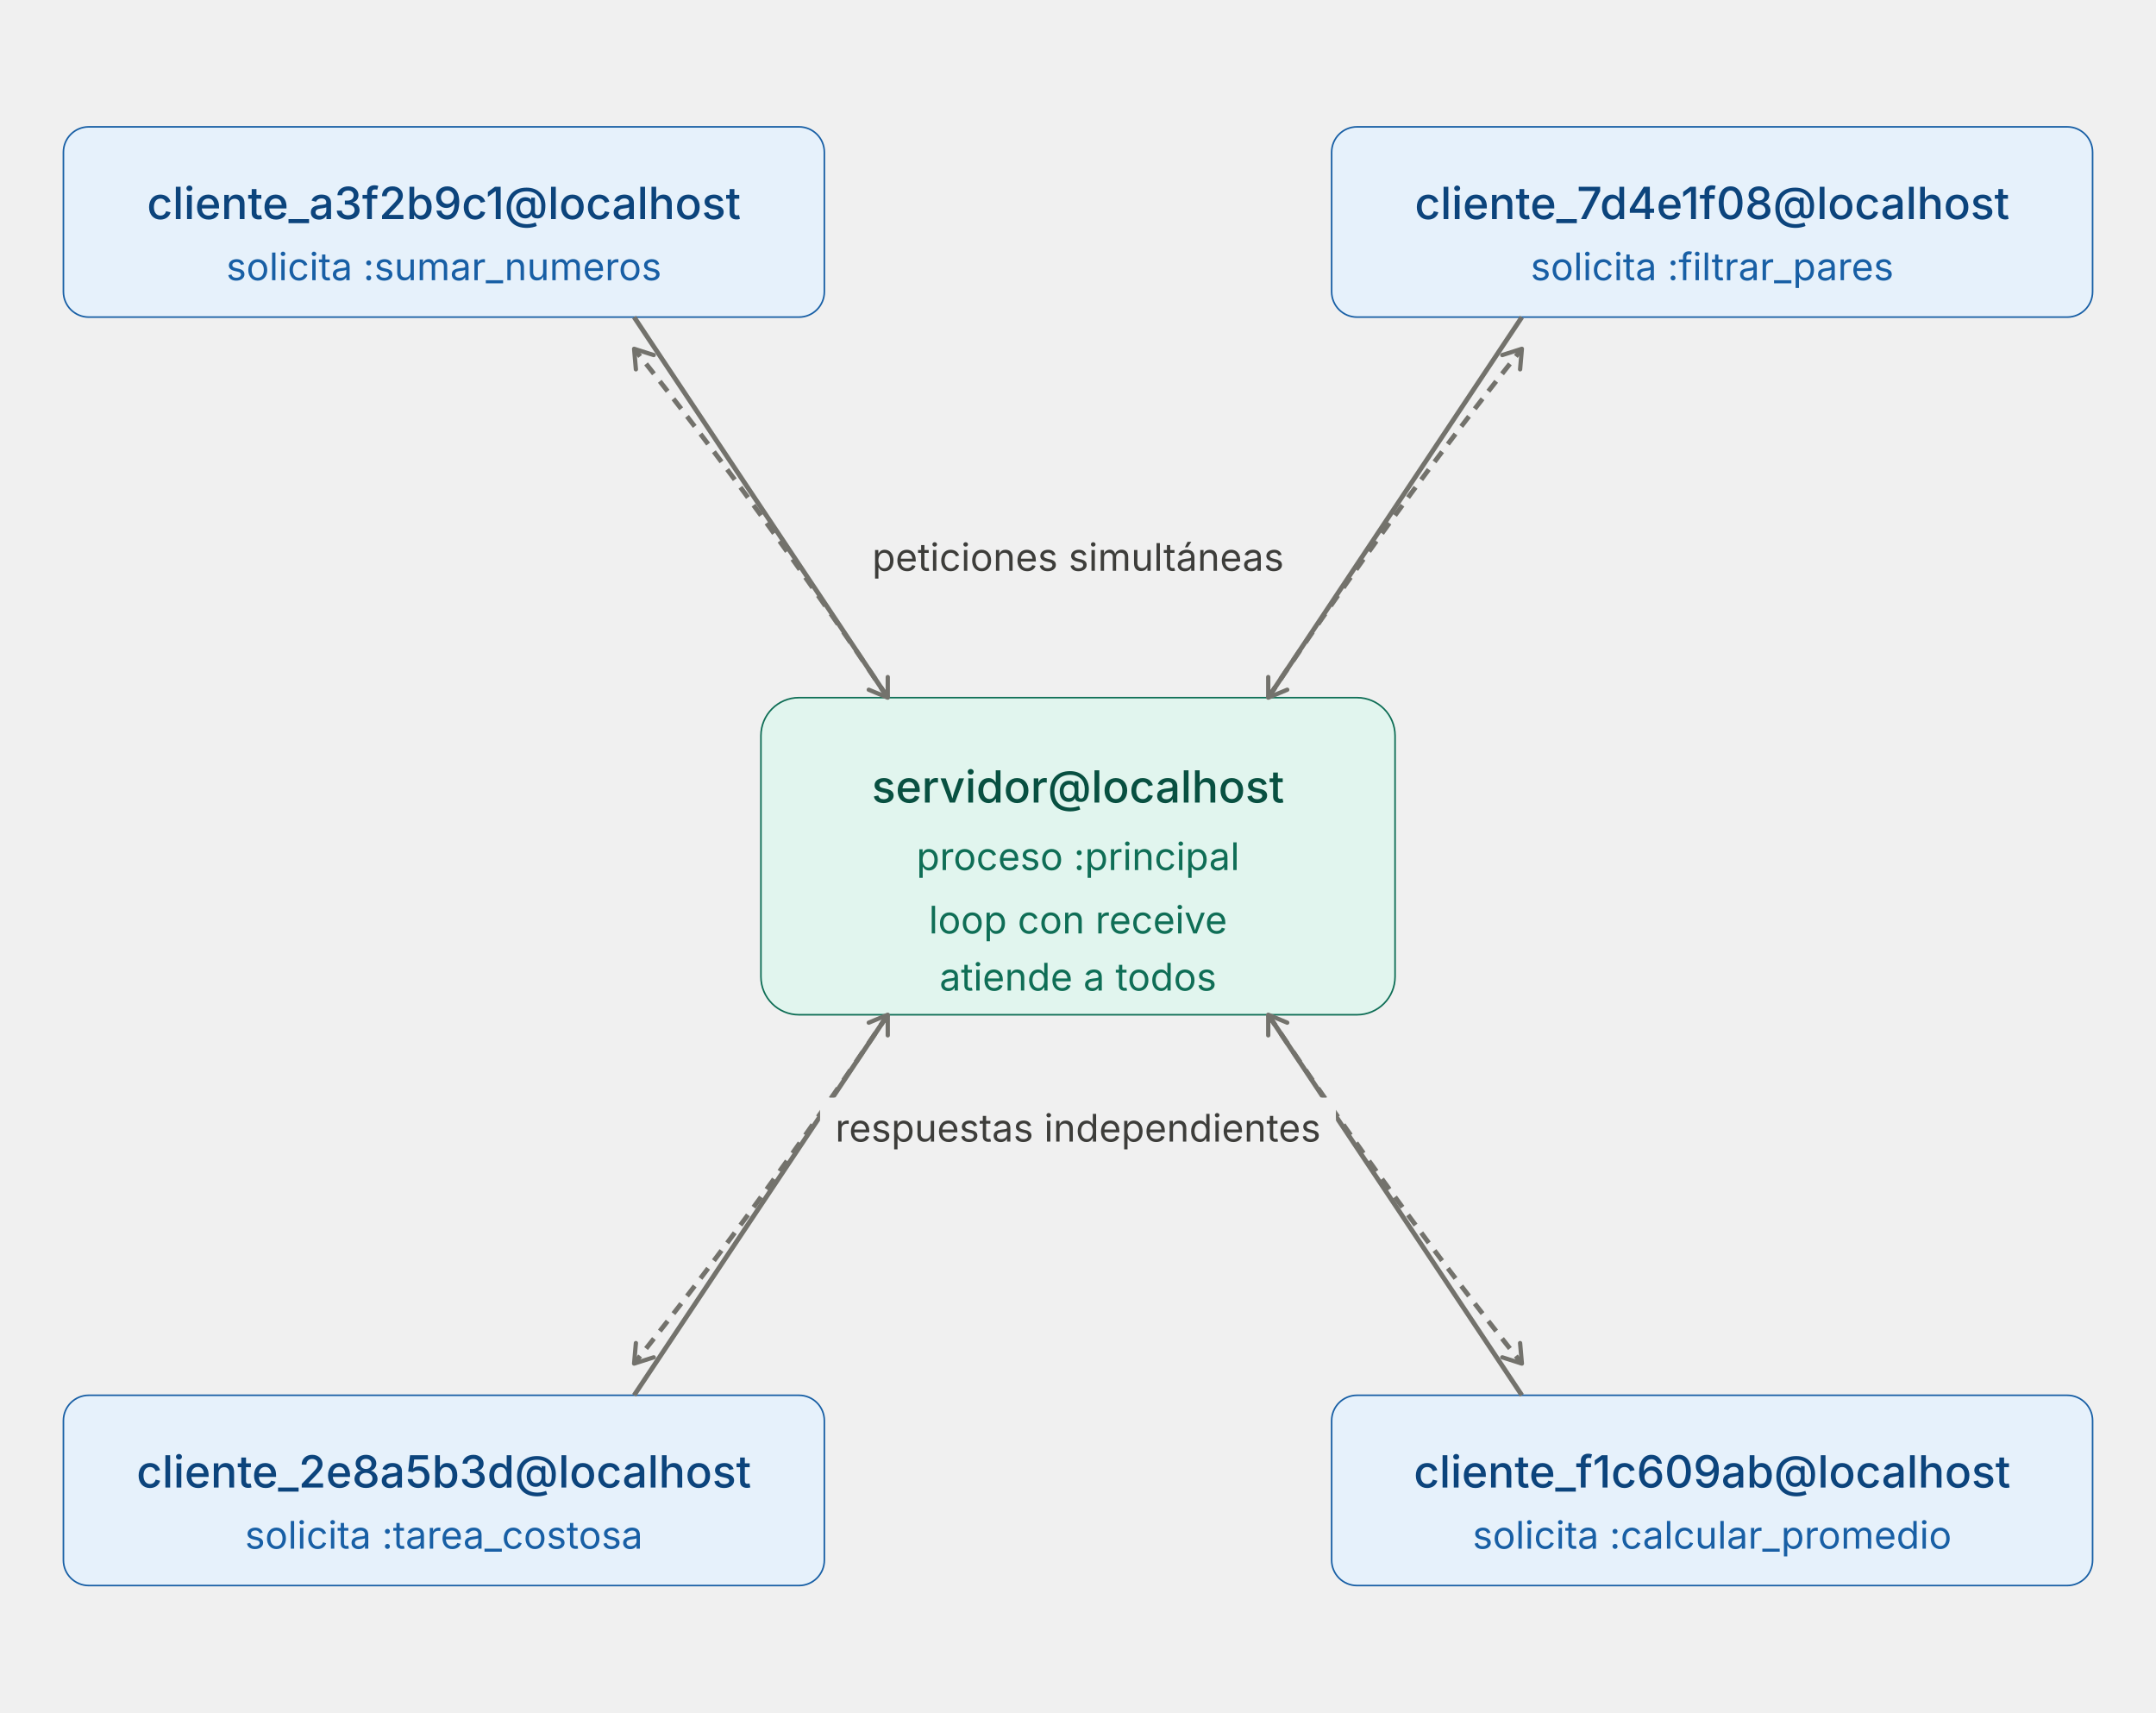
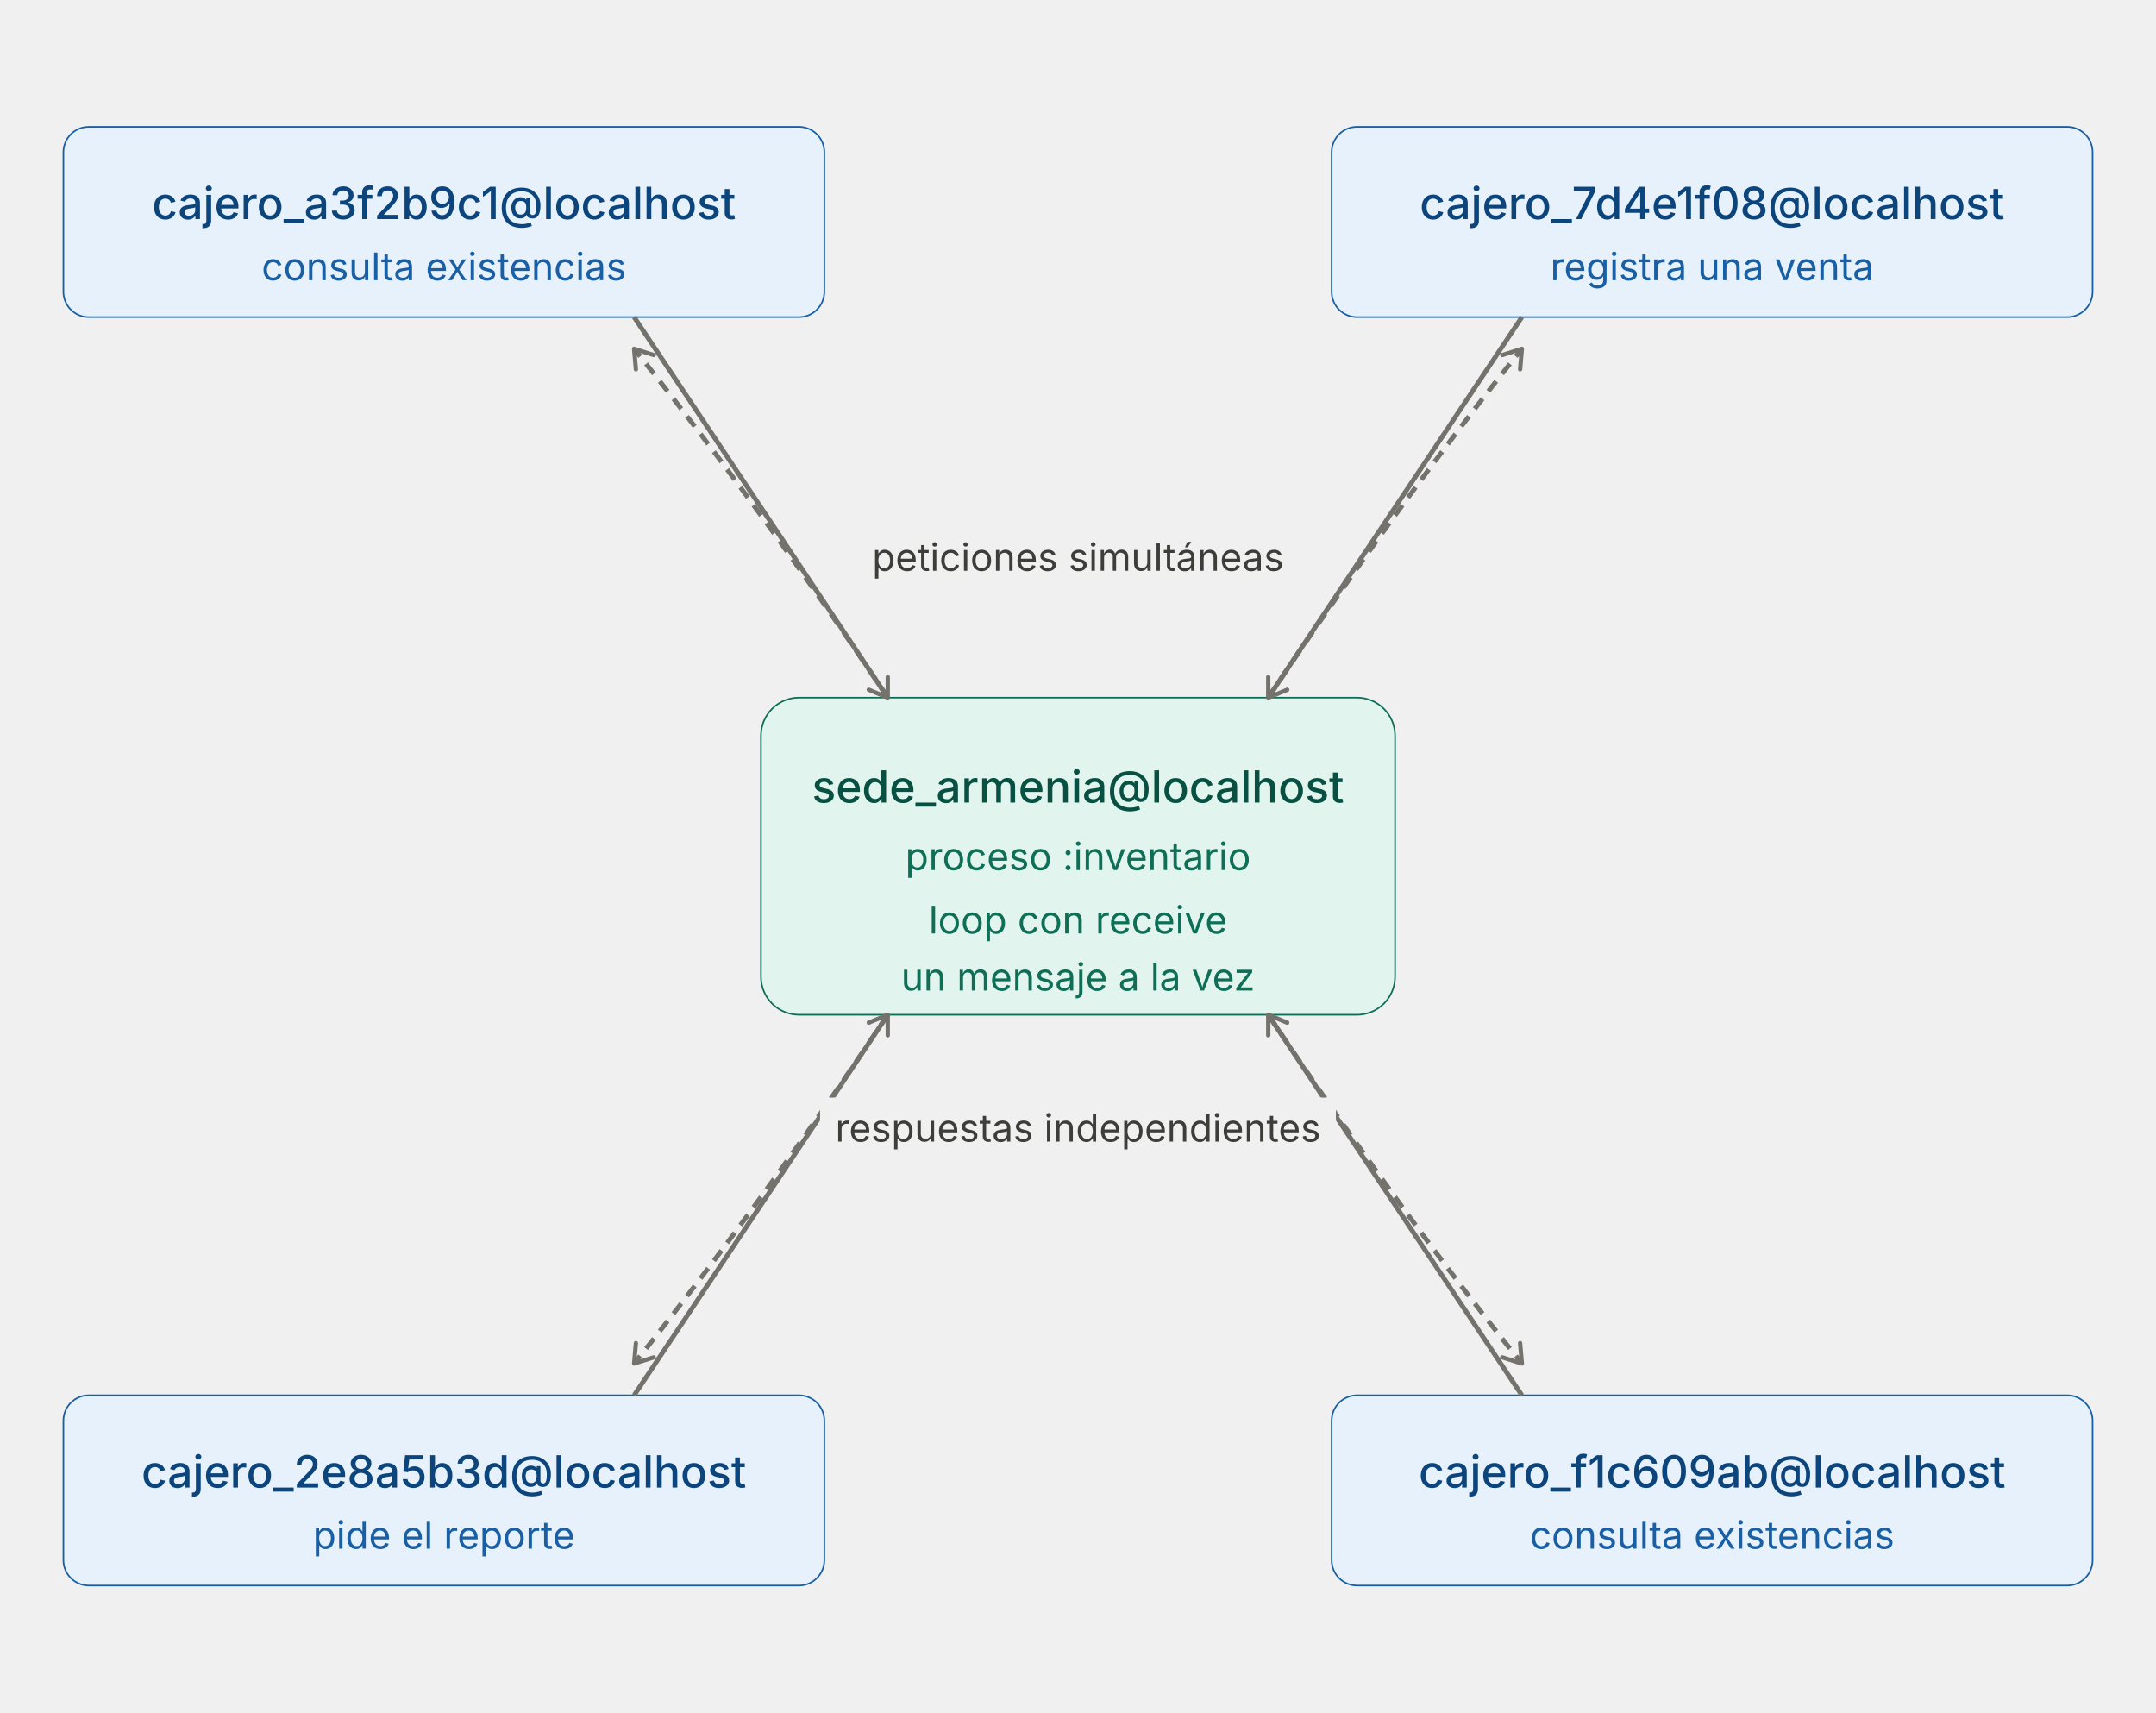
<svg xmlns="http://www.w3.org/2000/svg" width="100%" viewBox="0 0 680 540" role="img" style="">
  <defs>
    <marker id="arrow" viewBox="0 0 10 10" refX="8" refY="5" markerWidth="6" markerHeight="6" orient="auto-start-reverse">
      <path d="M2 1L8 5L2 9" fill="none" stroke="context-stroke" stroke-width="1.5" stroke-linecap="round" stroke-linejoin="round" />
    </marker>
    <mask id="imagine-text-gaps-eskhwv" maskUnits="userSpaceOnUse">
      <rect x="0" y="0" width="680" height="540" fill="white" />
-       <rect x="271.578" y="237.234" width="136.844" height="21.516" fill="black" rx="2" />
-       <rect x="285.75" y="260.484" width="108.5" height="19.016" fill="black" rx="2" />
+       <rect x="256.373" y="237.234" width="167.253" height="21.516" fill="black" rx="2" />
+       <rect x="282.736" y="260.484" width="114.528" height="19.016" fill="black" rx="2" />
      <rect x="289.797" y="280.484" width="100.406" height="19.016" fill="black" rx="2" />
-       <rect x="292.312" y="298.484" width="95.375" height="19.016" fill="black" rx="2" />
-       <rect x="42.969" y="53.234" width="194.062" height="21.531" fill="black" rx="2" />
-       <rect x="67.719" y="74.484" width="144.562" height="19.031" fill="black" rx="2" />
-       <rect x="442.406" y="53.234" width="195.188" height="21.531" fill="black" rx="2" />
-       <rect x="477.969" y="74.484" width="124.062" height="19.031" fill="black" rx="2" />
-       <rect x="40.156" y="453.25" width="199.688" height="21.516" fill="black" rx="2" />
-       <rect x="72.875" y="474.484" width="134.25" height="19.016" fill="black" rx="2" />
-       <rect x="442.766" y="453.25" width="194.469" height="21.516" fill="black" rx="2" />
-       <rect x="460.859" y="474.484" width="158.281" height="19.016" fill="black" rx="2" />
+       <rect x="279.596" y="298.484" width="120.808" height="19.016" fill="black" rx="2" />
+       <rect x="46.701" y="53.234" width="186.599" height="21.531" fill="black" rx="2" />
+       <rect x="77.147" y="74.484" width="125.707" height="19.031" fill="black" rx="2" />
+       <rect x="446.160" y="53.234" width="187.680" height="21.531" fill="black" rx="2" />
+       <rect x="491.454" y="74.484" width="97.092" height="19.031" fill="black" rx="2" />
+       <rect x="43.996" y="453.25" width="192.007" height="21.516" fill="black" rx="2" />
+       <rect x="96.223" y="474.484" width="87.554" height="19.016" fill="black" rx="2" />
+       <rect x="446.505" y="453.25" width="186.989" height="21.516" fill="black" rx="2" />
+       <rect x="481.377" y="474.484" width="117.245" height="19.016" fill="black" rx="2" />
      <rect x="270.969" y="166.078" width="138.062" height="19.016" fill="black" rx="2" />
      <rect x="258.641" y="346.078" width="162.719" height="19.016" fill="black" rx="2" />
    </mask>
  </defs>
  <g style="fill:rgb(0, 0, 0);stroke:none;color:rgb(0, 0, 0);stroke-width:1px;stroke-linecap:butt;stroke-linejoin:miter;opacity:1;font-family:&quot;Anthropic Sans&quot;, -apple-system, BlinkMacSystemFont, &quot;Segoe UI&quot;, sans-serif;font-size:16px;font-weight:400;text-anchor:start;dominant-baseline:auto">
    <rect x="240" y="220" width="200" height="100" rx="12" stroke-width="0.5" style="fill:rgb(225, 245, 238);stroke:rgb(15, 110, 86);color:rgb(0, 0, 0);stroke-width:0.5px;stroke-linecap:butt;stroke-linejoin:miter;opacity:1;font-family:&quot;Anthropic Sans&quot;, -apple-system, BlinkMacSystemFont, &quot;Segoe UI&quot;, sans-serif;font-size:16px;font-weight:400;text-anchor:start;dominant-baseline:auto" />
-     <text x="340" y="248" text-anchor="middle" dominant-baseline="central" style="fill:rgb(8, 80, 65);stroke:none;color:rgb(0, 0, 0);stroke-width:1px;stroke-linecap:butt;stroke-linejoin:miter;opacity:1;font-family:&quot;Anthropic Sans&quot;, -apple-system, BlinkMacSystemFont, &quot;Segoe UI&quot;, sans-serif;font-size:14px;font-weight:500;text-anchor:middle;dominant-baseline:central">servidor@localhost</text>
-     <text x="340" y="270" text-anchor="middle" dominant-baseline="central" style="fill:rgb(15, 110, 86);stroke:none;color:rgb(0, 0, 0);stroke-width:1px;stroke-linecap:butt;stroke-linejoin:miter;opacity:1;font-family:&quot;Anthropic Sans&quot;, -apple-system, BlinkMacSystemFont, &quot;Segoe UI&quot;, sans-serif;font-size:12px;font-weight:400;text-anchor:middle;dominant-baseline:central">proceso :principal</text>
+     <text x="340" y="248" text-anchor="middle" dominant-baseline="central" style="fill:rgb(8, 80, 65);stroke:none;color:rgb(0, 0, 0);stroke-width:1px;stroke-linecap:butt;stroke-linejoin:miter;opacity:1;font-family:&quot;Anthropic Sans&quot;, -apple-system, BlinkMacSystemFont, &quot;Segoe UI&quot;, sans-serif;font-size:14px;font-weight:500;text-anchor:middle;dominant-baseline:central">sede_armenia@localhost</text>
+     <text x="340" y="270" text-anchor="middle" dominant-baseline="central" style="fill:rgb(15, 110, 86);stroke:none;color:rgb(0, 0, 0);stroke-width:1px;stroke-linecap:butt;stroke-linejoin:miter;opacity:1;font-family:&quot;Anthropic Sans&quot;, -apple-system, BlinkMacSystemFont, &quot;Segoe UI&quot;, sans-serif;font-size:12px;font-weight:400;text-anchor:middle;dominant-baseline:central">proceso :inventario</text>
    <text x="340" y="290" text-anchor="middle" dominant-baseline="central" style="fill:rgb(15, 110, 86);stroke:none;color:rgb(0, 0, 0);stroke-width:1px;stroke-linecap:butt;stroke-linejoin:miter;opacity:1;font-family:&quot;Anthropic Sans&quot;, -apple-system, BlinkMacSystemFont, &quot;Segoe UI&quot;, sans-serif;font-size:12px;font-weight:400;text-anchor:middle;dominant-baseline:central">loop con receive</text>
-     <text x="340" y="308" text-anchor="middle" dominant-baseline="central" style="fill:rgb(15, 110, 86);stroke:none;color:rgb(0, 0, 0);stroke-width:1px;stroke-linecap:butt;stroke-linejoin:miter;opacity:1;font-family:&quot;Anthropic Sans&quot;, -apple-system, BlinkMacSystemFont, &quot;Segoe UI&quot;, sans-serif;font-size:12px;font-weight:400;text-anchor:middle;dominant-baseline:central">atiende a todos</text>
+     <text x="340" y="308" text-anchor="middle" dominant-baseline="central" style="fill:rgb(15, 110, 86);stroke:none;color:rgb(0, 0, 0);stroke-width:1px;stroke-linecap:butt;stroke-linejoin:miter;opacity:1;font-family:&quot;Anthropic Sans&quot;, -apple-system, BlinkMacSystemFont, &quot;Segoe UI&quot;, sans-serif;font-size:12px;font-weight:400;text-anchor:middle;dominant-baseline:central">un mensaje a la vez</text>
  </g>
  <g style="fill:rgb(0, 0, 0);stroke:none;color:rgb(0, 0, 0);stroke-width:1px;stroke-linecap:butt;stroke-linejoin:miter;opacity:1;font-family:&quot;Anthropic Sans&quot;, -apple-system, BlinkMacSystemFont, &quot;Segoe UI&quot;, sans-serif;font-size:16px;font-weight:400;text-anchor:start;dominant-baseline:auto">
    <rect x="20" y="40" width="240" height="60" rx="8" stroke-width="0.5" style="fill:rgb(230, 241, 251);stroke:rgb(24, 95, 165);color:rgb(0, 0, 0);stroke-width:0.5px;stroke-linecap:butt;stroke-linejoin:miter;opacity:1;font-family:&quot;Anthropic Sans&quot;, -apple-system, BlinkMacSystemFont, &quot;Segoe UI&quot;, sans-serif;font-size:16px;font-weight:400;text-anchor:start;dominant-baseline:auto" />
-     <text x="140" y="64" text-anchor="middle" dominant-baseline="central" style="fill:rgb(12, 68, 124);stroke:none;color:rgb(0, 0, 0);stroke-width:1px;stroke-linecap:butt;stroke-linejoin:miter;opacity:1;font-family:&quot;Anthropic Sans&quot;, -apple-system, BlinkMacSystemFont, &quot;Segoe UI&quot;, sans-serif;font-size:14px;font-weight:500;text-anchor:middle;dominant-baseline:central">cliente_a3f2b9c1@localhost</text>
-     <text x="140" y="84" text-anchor="middle" dominant-baseline="central" style="fill:rgb(24, 95, 165);stroke:none;color:rgb(0, 0, 0);stroke-width:1px;stroke-linecap:butt;stroke-linejoin:miter;opacity:1;font-family:&quot;Anthropic Sans&quot;, -apple-system, BlinkMacSystemFont, &quot;Segoe UI&quot;, sans-serif;font-size:12px;font-weight:400;text-anchor:middle;dominant-baseline:central">solicita :sumar_numeros</text>
+     <text x="140" y="64" text-anchor="middle" dominant-baseline="central" style="fill:rgb(12, 68, 124);stroke:none;color:rgb(0, 0, 0);stroke-width:1px;stroke-linecap:butt;stroke-linejoin:miter;opacity:1;font-family:&quot;Anthropic Sans&quot;, -apple-system, BlinkMacSystemFont, &quot;Segoe UI&quot;, sans-serif;font-size:14px;font-weight:500;text-anchor:middle;dominant-baseline:central">cajero_a3f2b9c1@localhost</text>
+     <text x="140" y="84" text-anchor="middle" dominant-baseline="central" style="fill:rgb(24, 95, 165);stroke:none;color:rgb(0, 0, 0);stroke-width:1px;stroke-linecap:butt;stroke-linejoin:miter;opacity:1;font-family:&quot;Anthropic Sans&quot;, -apple-system, BlinkMacSystemFont, &quot;Segoe UI&quot;, sans-serif;font-size:12px;font-weight:400;text-anchor:middle;dominant-baseline:central">consulta existencias</text>
  </g>
  <g style="fill:rgb(0, 0, 0);stroke:none;color:rgb(0, 0, 0);stroke-width:1px;stroke-linecap:butt;stroke-linejoin:miter;opacity:1;font-family:&quot;Anthropic Sans&quot;, -apple-system, BlinkMacSystemFont, &quot;Segoe UI&quot;, sans-serif;font-size:16px;font-weight:400;text-anchor:start;dominant-baseline:auto">
    <rect x="420" y="40" width="240" height="60" rx="8" stroke-width="0.5" style="fill:rgb(230, 241, 251);stroke:rgb(24, 95, 165);color:rgb(0, 0, 0);stroke-width:0.5px;stroke-linecap:butt;stroke-linejoin:miter;opacity:1;font-family:&quot;Anthropic Sans&quot;, -apple-system, BlinkMacSystemFont, &quot;Segoe UI&quot;, sans-serif;font-size:16px;font-weight:400;text-anchor:start;dominant-baseline:auto" />
-     <text x="540" y="64" text-anchor="middle" dominant-baseline="central" style="fill:rgb(12, 68, 124);stroke:none;color:rgb(0, 0, 0);stroke-width:1px;stroke-linecap:butt;stroke-linejoin:miter;opacity:1;font-family:&quot;Anthropic Sans&quot;, -apple-system, BlinkMacSystemFont, &quot;Segoe UI&quot;, sans-serif;font-size:14px;font-weight:500;text-anchor:middle;dominant-baseline:central">cliente_7d4e1f08@localhost</text>
-     <text x="540" y="84" text-anchor="middle" dominant-baseline="central" style="fill:rgb(24, 95, 165);stroke:none;color:rgb(0, 0, 0);stroke-width:1px;stroke-linecap:butt;stroke-linejoin:miter;opacity:1;font-family:&quot;Anthropic Sans&quot;, -apple-system, BlinkMacSystemFont, &quot;Segoe UI&quot;, sans-serif;font-size:12px;font-weight:400;text-anchor:middle;dominant-baseline:central">solicita :filtrar_pares</text>
+     <text x="540" y="64" text-anchor="middle" dominant-baseline="central" style="fill:rgb(12, 68, 124);stroke:none;color:rgb(0, 0, 0);stroke-width:1px;stroke-linecap:butt;stroke-linejoin:miter;opacity:1;font-family:&quot;Anthropic Sans&quot;, -apple-system, BlinkMacSystemFont, &quot;Segoe UI&quot;, sans-serif;font-size:14px;font-weight:500;text-anchor:middle;dominant-baseline:central">cajero_7d4e1f08@localhost</text>
+     <text x="540" y="84" text-anchor="middle" dominant-baseline="central" style="fill:rgb(24, 95, 165);stroke:none;color:rgb(0, 0, 0);stroke-width:1px;stroke-linecap:butt;stroke-linejoin:miter;opacity:1;font-family:&quot;Anthropic Sans&quot;, -apple-system, BlinkMacSystemFont, &quot;Segoe UI&quot;, sans-serif;font-size:12px;font-weight:400;text-anchor:middle;dominant-baseline:central">registra una venta</text>
  </g>
  <g style="fill:rgb(0, 0, 0);stroke:none;color:rgb(0, 0, 0);stroke-width:1px;stroke-linecap:butt;stroke-linejoin:miter;opacity:1;font-family:&quot;Anthropic Sans&quot;, -apple-system, BlinkMacSystemFont, &quot;Segoe UI&quot;, sans-serif;font-size:16px;font-weight:400;text-anchor:start;dominant-baseline:auto">
    <rect x="20" y="440" width="240" height="60" rx="8" stroke-width="0.5" style="fill:rgb(230, 241, 251);stroke:rgb(24, 95, 165);color:rgb(0, 0, 0);stroke-width:0.5px;stroke-linecap:butt;stroke-linejoin:miter;opacity:1;font-family:&quot;Anthropic Sans&quot;, -apple-system, BlinkMacSystemFont, &quot;Segoe UI&quot;, sans-serif;font-size:16px;font-weight:400;text-anchor:start;dominant-baseline:auto" />
-     <text x="140" y="464" text-anchor="middle" dominant-baseline="central" style="fill:rgb(12, 68, 124);stroke:none;color:rgb(0, 0, 0);stroke-width:1px;stroke-linecap:butt;stroke-linejoin:miter;opacity:1;font-family:&quot;Anthropic Sans&quot;, -apple-system, BlinkMacSystemFont, &quot;Segoe UI&quot;, sans-serif;font-size:14px;font-weight:500;text-anchor:middle;dominant-baseline:central">cliente_2e8a5b3d@localhost</text>
-     <text x="140" y="484" text-anchor="middle" dominant-baseline="central" style="fill:rgb(24, 95, 165);stroke:none;color:rgb(0, 0, 0);stroke-width:1px;stroke-linecap:butt;stroke-linejoin:miter;opacity:1;font-family:&quot;Anthropic Sans&quot;, -apple-system, BlinkMacSystemFont, &quot;Segoe UI&quot;, sans-serif;font-size:12px;font-weight:400;text-anchor:middle;dominant-baseline:central">solicita :tarea_costosa</text>
+     <text x="140" y="464" text-anchor="middle" dominant-baseline="central" style="fill:rgb(12, 68, 124);stroke:none;color:rgb(0, 0, 0);stroke-width:1px;stroke-linecap:butt;stroke-linejoin:miter;opacity:1;font-family:&quot;Anthropic Sans&quot;, -apple-system, BlinkMacSystemFont, &quot;Segoe UI&quot;, sans-serif;font-size:14px;font-weight:500;text-anchor:middle;dominant-baseline:central">cajero_2e8a5b3d@localhost</text>
+     <text x="140" y="484" text-anchor="middle" dominant-baseline="central" style="fill:rgb(24, 95, 165);stroke:none;color:rgb(0, 0, 0);stroke-width:1px;stroke-linecap:butt;stroke-linejoin:miter;opacity:1;font-family:&quot;Anthropic Sans&quot;, -apple-system, BlinkMacSystemFont, &quot;Segoe UI&quot;, sans-serif;font-size:12px;font-weight:400;text-anchor:middle;dominant-baseline:central">pide el reporte</text>
  </g>
  <g style="fill:rgb(0, 0, 0);stroke:none;color:rgb(0, 0, 0);stroke-width:1px;stroke-linecap:butt;stroke-linejoin:miter;opacity:1;font-family:&quot;Anthropic Sans&quot;, -apple-system, BlinkMacSystemFont, &quot;Segoe UI&quot;, sans-serif;font-size:16px;font-weight:400;text-anchor:start;dominant-baseline:auto">
    <rect x="420" y="440" width="240" height="60" rx="8" stroke-width="0.5" style="fill:rgb(230, 241, 251);stroke:rgb(24, 95, 165);color:rgb(0, 0, 0);stroke-width:0.5px;stroke-linecap:butt;stroke-linejoin:miter;opacity:1;font-family:&quot;Anthropic Sans&quot;, -apple-system, BlinkMacSystemFont, &quot;Segoe UI&quot;, sans-serif;font-size:16px;font-weight:400;text-anchor:start;dominant-baseline:auto" />
-     <text x="540" y="464" text-anchor="middle" dominant-baseline="central" style="fill:rgb(12, 68, 124);stroke:none;color:rgb(0, 0, 0);stroke-width:1px;stroke-linecap:butt;stroke-linejoin:miter;opacity:1;font-family:&quot;Anthropic Sans&quot;, -apple-system, BlinkMacSystemFont, &quot;Segoe UI&quot;, sans-serif;font-size:14px;font-weight:500;text-anchor:middle;dominant-baseline:central">cliente_f1c609ab@localhost</text>
-     <text x="540" y="484" text-anchor="middle" dominant-baseline="central" style="fill:rgb(24, 95, 165);stroke:none;color:rgb(0, 0, 0);stroke-width:1px;stroke-linecap:butt;stroke-linejoin:miter;opacity:1;font-family:&quot;Anthropic Sans&quot;, -apple-system, BlinkMacSystemFont, &quot;Segoe UI&quot;, sans-serif;font-size:12px;font-weight:400;text-anchor:middle;dominant-baseline:central">solicita :calcular_promedio</text>
+     <text x="540" y="464" text-anchor="middle" dominant-baseline="central" style="fill:rgb(12, 68, 124);stroke:none;color:rgb(0, 0, 0);stroke-width:1px;stroke-linecap:butt;stroke-linejoin:miter;opacity:1;font-family:&quot;Anthropic Sans&quot;, -apple-system, BlinkMacSystemFont, &quot;Segoe UI&quot;, sans-serif;font-size:14px;font-weight:500;text-anchor:middle;dominant-baseline:central">cajero_f1c609ab@localhost</text>
+     <text x="540" y="484" text-anchor="middle" dominant-baseline="central" style="fill:rgb(24, 95, 165);stroke:none;color:rgb(0, 0, 0);stroke-width:1px;stroke-linecap:butt;stroke-linejoin:miter;opacity:1;font-family:&quot;Anthropic Sans&quot;, -apple-system, BlinkMacSystemFont, &quot;Segoe UI&quot;, sans-serif;font-size:12px;font-weight:400;text-anchor:middle;dominant-baseline:central">consulta existencias</text>
  </g>
  <line x1="200" y1="100" x2="280" y2="220" marker-end="url(#arrow)" stroke="#185FA5" stroke-width="1.5" style="fill:none;stroke:rgb(115, 114, 108);color:rgb(0, 0, 0);stroke-width:1.5px;stroke-linecap:butt;stroke-linejoin:miter;opacity:1;font-family:&quot;Anthropic Sans&quot;, -apple-system, BlinkMacSystemFont, &quot;Segoe UI&quot;, sans-serif;font-size:16px;font-weight:400;text-anchor:start;dominant-baseline:auto" />
  <line x1="480" y1="100" x2="400" y2="220" marker-end="url(#arrow)" stroke="#185FA5" stroke-width="1.5" style="fill:none;stroke:rgb(115, 114, 108);color:rgb(0, 0, 0);stroke-width:1.5px;stroke-linecap:butt;stroke-linejoin:miter;opacity:1;font-family:&quot;Anthropic Sans&quot;, -apple-system, BlinkMacSystemFont, &quot;Segoe UI&quot;, sans-serif;font-size:16px;font-weight:400;text-anchor:start;dominant-baseline:auto" />
  <line x1="200" y1="440" x2="280" y2="320" marker-end="url(#arrow)" stroke="#185FA5" stroke-width="1.5" mask="url(#imagine-text-gaps-eskhwv)" style="fill:none;stroke:rgb(115, 114, 108);color:rgb(0, 0, 0);stroke-width:1.5px;stroke-linecap:butt;stroke-linejoin:miter;opacity:1;font-family:&quot;Anthropic Sans&quot;, -apple-system, BlinkMacSystemFont, &quot;Segoe UI&quot;, sans-serif;font-size:16px;font-weight:400;text-anchor:start;dominant-baseline:auto" />
  <line x1="480" y1="440" x2="400" y2="320" marker-end="url(#arrow)" stroke="#185FA5" stroke-width="1.5" mask="url(#imagine-text-gaps-eskhwv)" style="fill:none;stroke:rgb(115, 114, 108);color:rgb(0, 0, 0);stroke-width:1.5px;stroke-linecap:butt;stroke-linejoin:miter;opacity:1;font-family:&quot;Anthropic Sans&quot;, -apple-system, BlinkMacSystemFont, &quot;Segoe UI&quot;, sans-serif;font-size:16px;font-weight:400;text-anchor:start;dominant-baseline:auto" />
  <path d="M 280 220 Q 240 160 200 110" marker-end="url(#arrow)" fill="none" stroke="#0F6E56" stroke-dasharray="4 3" style="fill:none;stroke:rgb(115, 114, 108);color:rgb(0, 0, 0);stroke-width:1.5px;stroke-dasharray:4px, 3px;stroke-linecap:butt;stroke-linejoin:miter;opacity:1;font-family:&quot;Anthropic Sans&quot;, -apple-system, BlinkMacSystemFont, &quot;Segoe UI&quot;, sans-serif;font-size:16px;font-weight:400;text-anchor:start;dominant-baseline:auto" />
  <path d="M 400 220 Q 440 160 480 110" marker-end="url(#arrow)" fill="none" stroke="#0F6E56" stroke-dasharray="4 3" style="fill:none;stroke:rgb(115, 114, 108);color:rgb(0, 0, 0);stroke-width:1.5px;stroke-dasharray:4px, 3px;stroke-linecap:butt;stroke-linejoin:miter;opacity:1;font-family:&quot;Anthropic Sans&quot;, -apple-system, BlinkMacSystemFont, &quot;Segoe UI&quot;, sans-serif;font-size:16px;font-weight:400;text-anchor:start;dominant-baseline:auto" />
  <path d="M 280 320 Q 240 380 200 430" marker-end="url(#arrow)" fill="none" stroke="#0F6E56" stroke-dasharray="4 3" mask="url(#imagine-text-gaps-eskhwv)" style="fill:none;stroke:rgb(115, 114, 108);color:rgb(0, 0, 0);stroke-width:1.5px;stroke-dasharray:4px, 3px;stroke-linecap:butt;stroke-linejoin:miter;opacity:1;font-family:&quot;Anthropic Sans&quot;, -apple-system, BlinkMacSystemFont, &quot;Segoe UI&quot;, sans-serif;font-size:16px;font-weight:400;text-anchor:start;dominant-baseline:auto" />
  <path d="M 400 320 Q 440 380 480 430" marker-end="url(#arrow)" fill="none" stroke="#0F6E56" stroke-dasharray="4 3" mask="url(#imagine-text-gaps-eskhwv)" style="fill:none;stroke:rgb(115, 114, 108);color:rgb(0, 0, 0);stroke-width:1.5px;stroke-dasharray:4px, 3px;stroke-linecap:butt;stroke-linejoin:miter;opacity:1;font-family:&quot;Anthropic Sans&quot;, -apple-system, BlinkMacSystemFont, &quot;Segoe UI&quot;, sans-serif;font-size:16px;font-weight:400;text-anchor:start;dominant-baseline:auto" />
  <text x="340" y="180" text-anchor="middle" style="fill:rgb(61, 61, 58);stroke:none;color:rgb(0, 0, 0);stroke-width:1px;stroke-linecap:butt;stroke-linejoin:miter;opacity:1;font-family:&quot;Anthropic Sans&quot;, -apple-system, BlinkMacSystemFont, &quot;Segoe UI&quot;, sans-serif;font-size:12px;font-weight:400;text-anchor:middle;dominant-baseline:auto">peticiones simultáneas</text>
  <text x="340" y="360" text-anchor="middle" style="fill:rgb(61, 61, 58);stroke:none;color:rgb(0, 0, 0);stroke-width:1px;stroke-linecap:butt;stroke-linejoin:miter;opacity:1;font-family:&quot;Anthropic Sans&quot;, -apple-system, BlinkMacSystemFont, &quot;Segoe UI&quot;, sans-serif;font-size:12px;font-weight:400;text-anchor:middle;dominant-baseline:auto">respuestas independientes</text>
</svg>
